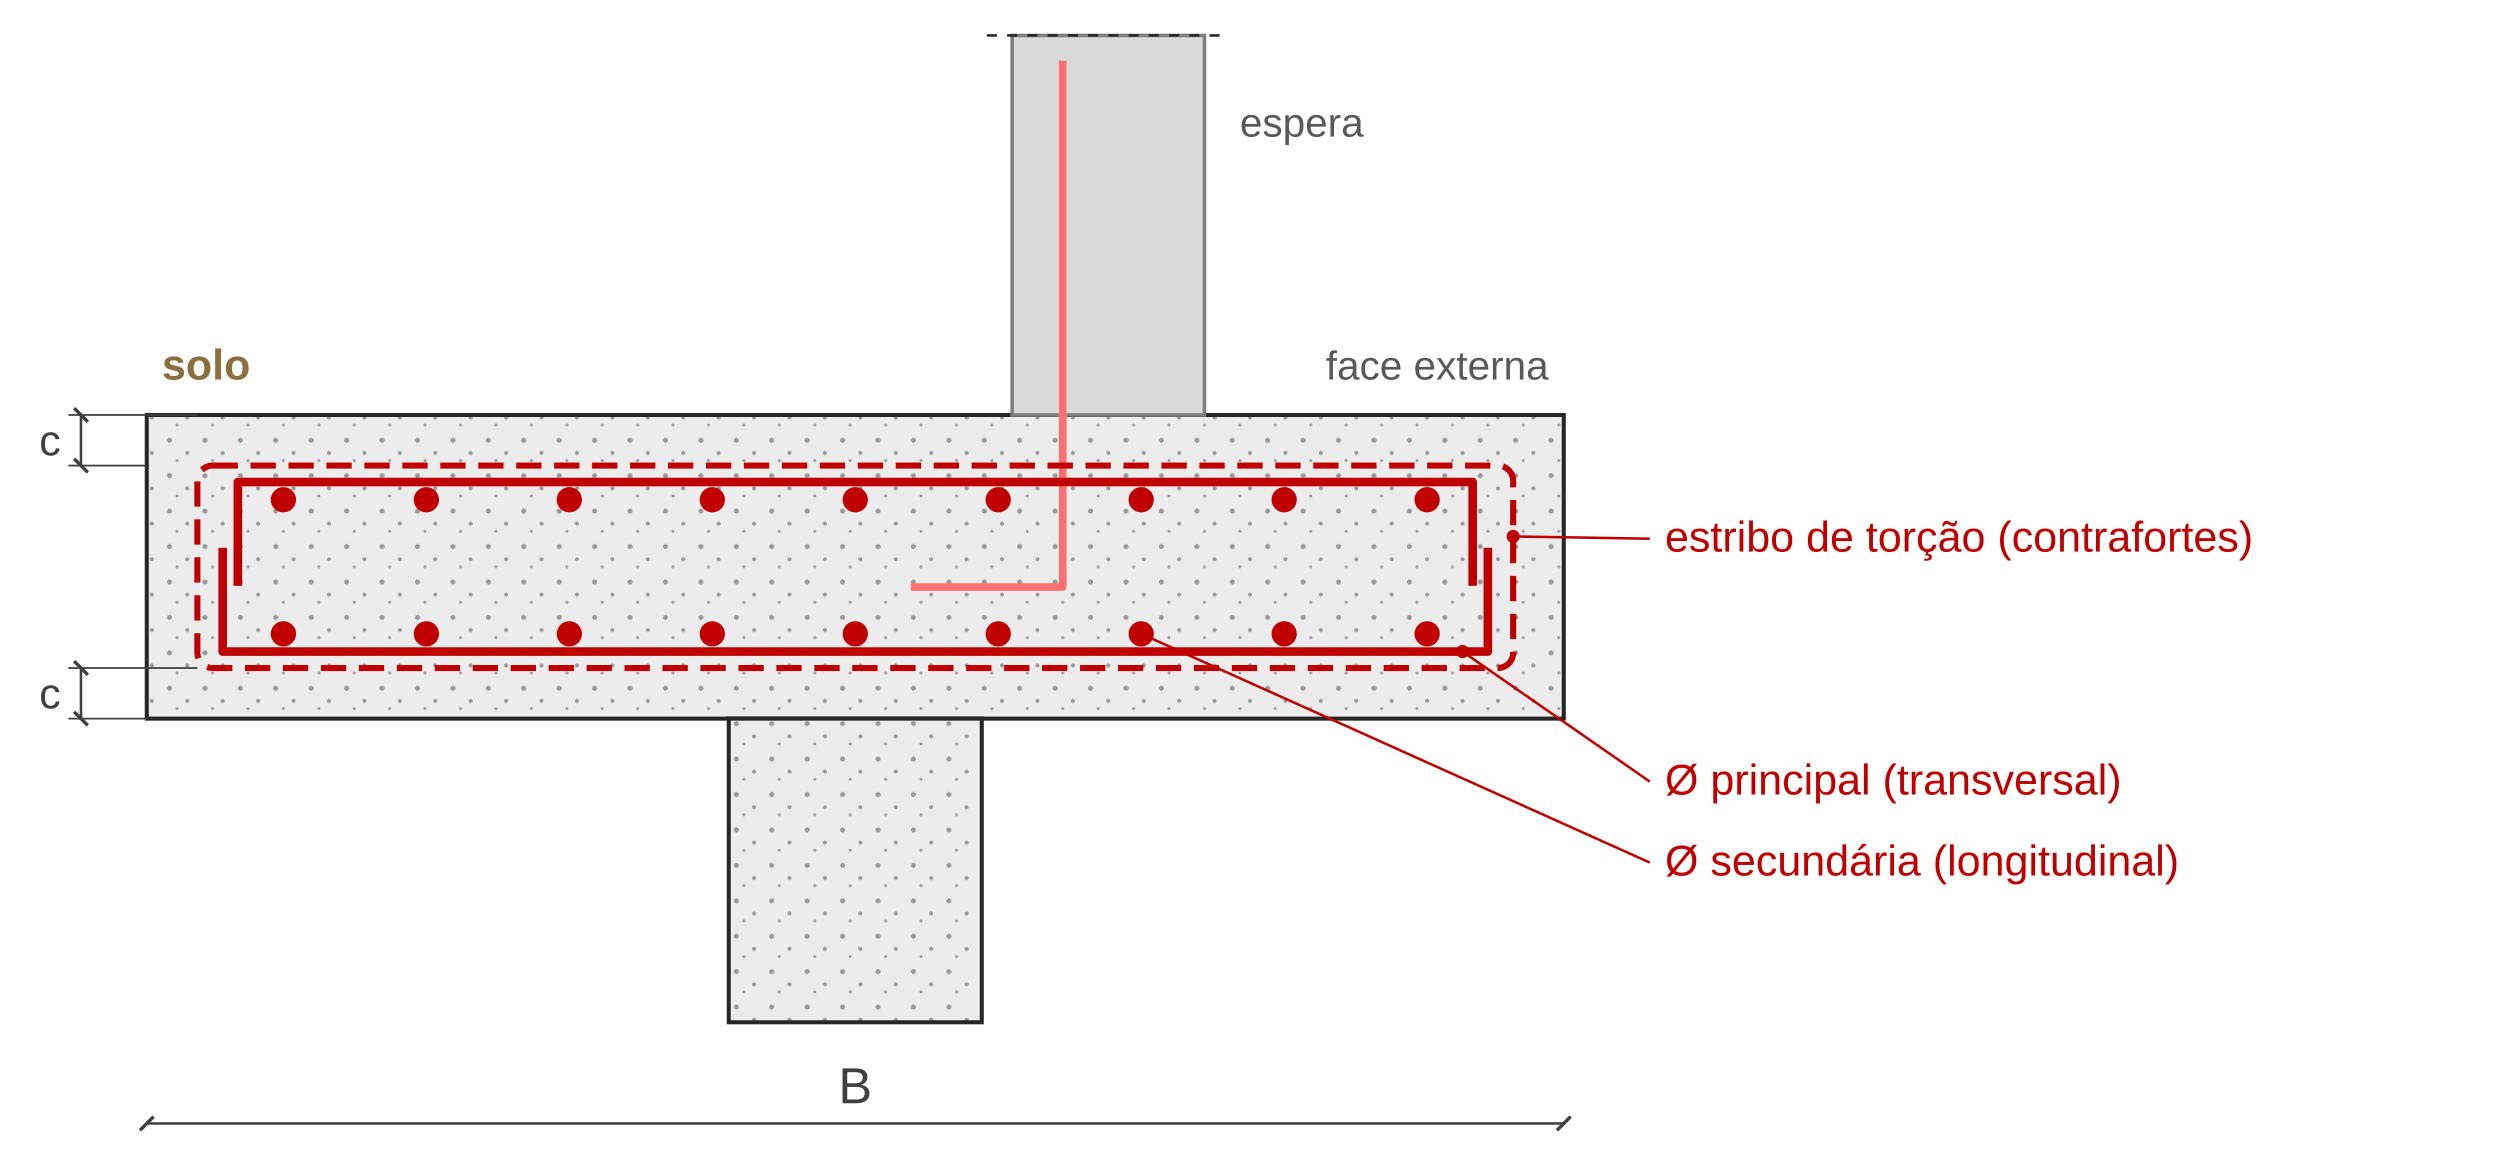
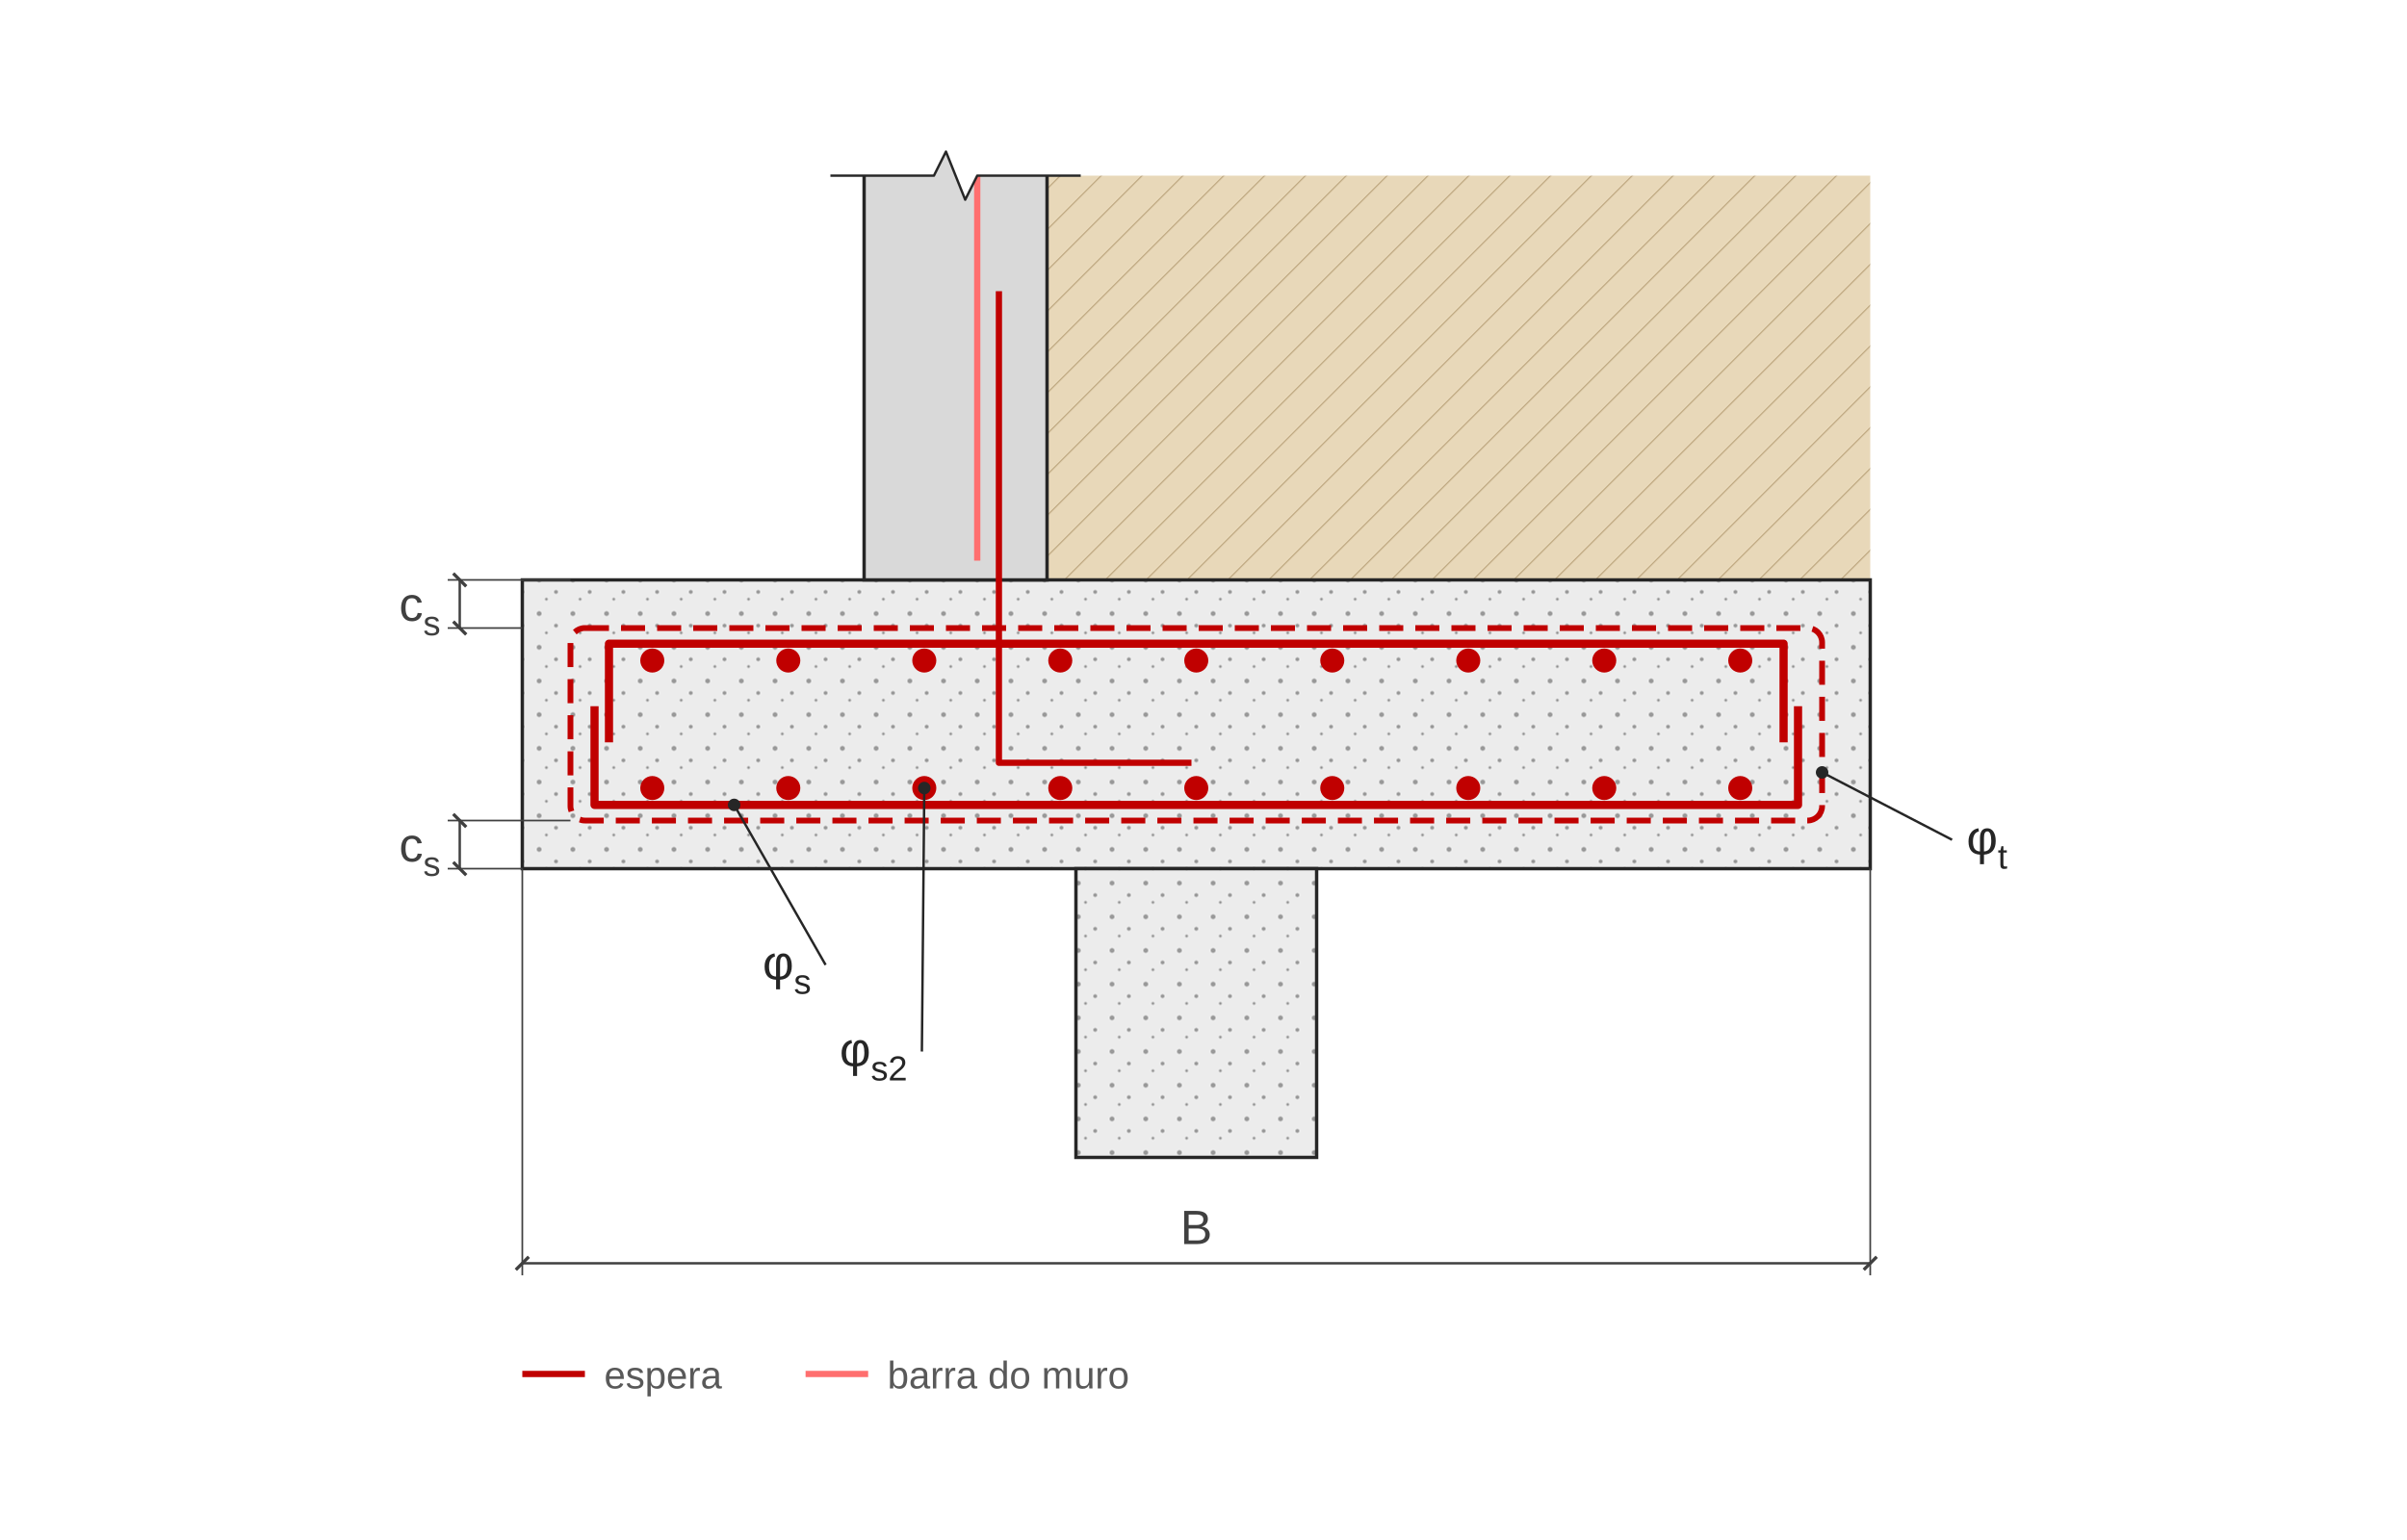
- <svg xmlns="http://www.w3.org/2000/svg" data-figura="fig18" width="988" height="458" viewBox="62 96 988 458">
+ <svg xmlns="http://www.w3.org/2000/svg" data-figura="fig18" width="1000" height="640" viewBox="-67 29 1000 640">
  <defs>
    <marker id="fig18-arr" viewBox="0 0 10 10" refX="10" refY="5" markerWidth="7" markerHeight="7" orient="auto-start-reverse">
      <path d="M0,0 L10,5 L0,10 z" fill="#404040" />
    </marker>
    <marker id="fig18-arrL" viewBox="0 0 10 10" refX="10" refY="5" markerWidth="7" markerHeight="7" orient="auto-start-reverse">
      <path d="M0,0 L10,5 L0,10 z" fill="#c55a11" />
    </marker>
    <marker id="fig18-arrA" viewBox="0 0 10 10" refX="10" refY="5" markerWidth="7" markerHeight="7" orient="auto-start-reverse">
      <path d="M0,0 L10,5 L0,10 z" fill="#2e75b6" />
    </marker>
    <marker id="fig18-arrP" viewBox="0 0 10 10" refX="10" refY="5" markerWidth="7" markerHeight="7" orient="auto-start-reverse">
      <path d="M0,0 L10,5 L0,10 z" fill="#548235" />
    </marker>
    <marker id="fig18-tick" viewBox="0 0 10 10" refX="5" refY="5" markerWidth="9" markerHeight="9" orient="auto">
      <path d="M2,8 L8,2" stroke="#404040" stroke-width="1.5" />
    </marker>
    <pattern id="fig18-soilh" patternUnits="userSpaceOnUse" width="12" height="12" patternTransform="rotate(45)">
      <rect width="12" height="12" fill="#e8d8b9" />
      <line x1="0" y1="0" x2="0" y2="12" stroke="#8d6e3f" stroke-width="1" opacity="0.45" />
    </pattern>
    <pattern id="fig18-conc" patternUnits="userSpaceOnUse" width="14" height="14">
      <rect width="14" height="14" fill="#ececec" />
      <circle cx="3" cy="4" r="1" fill="#9a9a9a" />
      <circle cx="10" cy="9" r="0.8" fill="#9a9a9a" />
      <circle cx="6" cy="12" r="0.6" fill="#9a9a9a" />
    </pattern>
    <pattern id="fig18-brita" patternUnits="userSpaceOnUse" width="16" height="16">
      <rect width="16" height="16" fill="#f2f2f2" />
      <circle cx="4" cy="4" r="3" fill="none" stroke="#a6a6a6" stroke-width="1" />
      <circle cx="12" cy="11" r="3.4" fill="none" stroke="#a6a6a6" stroke-width="1" />
      <circle cx="3" cy="13" r="1.8" fill="none" stroke="#a6a6a6" stroke-width="1" />
    </pattern>
  </defs>
-   <rect data-fundo="" x="62" y="96" width="988" height="458" fill="#ffffff" />
+   <rect data-fundo="" x="-67" y="29" width="1000" height="640" fill="#ffffff" />
  <g id="fig18-conteudo">
-     <rect x="120.00" y="260.00" width="560.00" height="120.00" fill="url(#fig18-conc)" stroke="#262626" stroke-width="1.6" />
-     <rect x="350.00" y="380.00" width="100.00" height="120.00" fill="url(#fig18-conc)" stroke="#262626" stroke-width="1.6" />
-     <rect x="462.00" y="110.00" width="76.00" height="150.00" fill="#d9d9d9" stroke="#7f7f7f" stroke-width="1.4" />
-     <line x1="452.00" y1="110.00" x2="548.00" y2="110.00" stroke="#262626" stroke-width="1" stroke-dasharray="4,4" />
-     <polyline points="482.00,120.00 482.00,328.00 422.00,328.00" fill="none" stroke="#ff6f6f" stroke-width="3" stroke-linejoin="round" />
+     <polygon points="368.00,270.00 710.00,270.00 710.00,102.00 368.00,102.00" fill="url(#fig18-soilh)" stroke="none" stroke-width="1.2" />
+     <rect x="150.00" y="270.00" width="560.00" height="120.00" fill="url(#fig18-conc)" stroke="#262626" stroke-width="1.4" />
+     <rect x="380.00" y="390.00" width="100.00" height="120.00" fill="url(#fig18-conc)" stroke="#262626" stroke-width="1.4" />
+     <rect x="292.00" y="90.00" width="76.00" height="180.00" fill="#d9d9d9" stroke="#262626" stroke-width="1.4" />
+     <polyline points="348.00,150.00 348.00,346.00 428.00,346.00" fill="none" stroke="#c00000" stroke-width="2.6" stroke-linejoin="round" />
+     <line x1="339.00" y1="102.00" x2="339.00" y2="262.00" stroke="#ff6f6f" stroke-width="2.6" />
+     <polygon points="278.00,102.00 321.00,102.00 326.00,92.00 334.00,112.00 339.00,102.00 382.00,102.00 382.00,86.00 278.00,86.00" fill="#ffffff" stroke="none" stroke-width="1.2" />
+     <polyline points="278.00,102.00 321.00,102.00 326.00,92.00 334.00,112.00 339.00,102.00 382.00,102.00" fill="none" stroke="#262626" stroke-width="1" stroke-linejoin="round" />
    <g data-campo="phi_tor">
-       <rect x="140.00" y="280.00" width="520.00" height="80.00" fill="none" stroke="#c00000" stroke-width="2.4" rx="6" stroke-dasharray="10,5" />
+       <rect x="170.00" y="290.00" width="520.00" height="80.00" fill="none" stroke="#c00000" stroke-width="2.4" rx="6" stroke-dasharray="10,5" />
    </g>
    <g data-campo="phi_sap">
-       <polyline points="150.00,312.50 150.00,353.50 650.00,353.50 650.00,312.50" fill="none" stroke="#c00000" stroke-width="3.4" stroke-linejoin="round" />
-       <polyline points="156.00,327.50 156.00,286.50 644.00,286.50 644.00,327.50" fill="none" stroke="#c00000" stroke-width="3.4" stroke-linejoin="round" />
+       <polyline points="180.00,322.50 180.00,363.50 680.00,363.50 680.00,322.50" fill="none" stroke="#c00000" stroke-width="3.4" stroke-linejoin="round" />
+       <polyline points="186.00,337.50 186.00,296.50 674.00,296.50 674.00,337.50" fill="none" stroke="#c00000" stroke-width="3.4" stroke-linejoin="round" />
    </g>
    <g data-campo="phi_sap2">
-       <circle cx="174.00" cy="346.50" r="5.00" fill="#c00000" stroke="none" stroke-width="1" />
-       <circle cx="174.00" cy="293.50" r="5.00" fill="#c00000" stroke="none" stroke-width="1" />
-       <circle cx="230.50" cy="346.50" r="5.00" fill="#c00000" stroke="none" stroke-width="1" />
-       <circle cx="230.50" cy="293.50" r="5.00" fill="#c00000" stroke="none" stroke-width="1" />
-       <circle cx="287.00" cy="346.50" r="5.00" fill="#c00000" stroke="none" stroke-width="1" />
-       <circle cx="287.00" cy="293.50" r="5.00" fill="#c00000" stroke="none" stroke-width="1" />
-       <circle cx="343.50" cy="346.50" r="5.00" fill="#c00000" stroke="none" stroke-width="1" />
-       <circle cx="343.50" cy="293.50" r="5.00" fill="#c00000" stroke="none" stroke-width="1" />
-       <circle cx="400.00" cy="346.50" r="5.00" fill="#c00000" stroke="none" stroke-width="1" />
-       <circle cx="400.00" cy="293.50" r="5.00" fill="#c00000" stroke="none" stroke-width="1" />
-       <circle cx="456.50" cy="346.50" r="5.00" fill="#c00000" stroke="none" stroke-width="1" />
-       <circle cx="456.50" cy="293.50" r="5.00" fill="#c00000" stroke="none" stroke-width="1" />
-       <circle cx="513.00" cy="346.50" r="5.00" fill="#c00000" stroke="none" stroke-width="1" />
-       <circle cx="513.00" cy="293.50" r="5.00" fill="#c00000" stroke="none" stroke-width="1" />
-       <circle cx="569.50" cy="346.50" r="5.00" fill="#c00000" stroke="none" stroke-width="1" />
-       <circle cx="569.50" cy="293.50" r="5.00" fill="#c00000" stroke="none" stroke-width="1" />
-       <circle cx="626.00" cy="346.50" r="5.00" fill="#c00000" stroke="none" stroke-width="1" />
-       <circle cx="626.00" cy="293.50" r="5.00" fill="#c00000" stroke="none" stroke-width="1" />
+       <circle cx="204.00" cy="356.50" r="5.00" fill="#c00000" stroke="none" stroke-width="1" />
+       <circle cx="204.00" cy="303.50" r="5.00" fill="#c00000" stroke="none" stroke-width="1" />
+       <circle cx="260.50" cy="356.50" r="5.00" fill="#c00000" stroke="none" stroke-width="1" />
+       <circle cx="260.50" cy="303.50" r="5.00" fill="#c00000" stroke="none" stroke-width="1" />
+       <circle cx="317.00" cy="356.50" r="5.00" fill="#c00000" stroke="none" stroke-width="1" />
+       <circle cx="317.00" cy="303.50" r="5.00" fill="#c00000" stroke="none" stroke-width="1" />
+       <circle cx="373.50" cy="356.50" r="5.00" fill="#c00000" stroke="none" stroke-width="1" />
+       <circle cx="373.50" cy="303.50" r="5.00" fill="#c00000" stroke="none" stroke-width="1" />
+       <circle cx="430.00" cy="356.50" r="5.00" fill="#c00000" stroke="none" stroke-width="1" />
+       <circle cx="430.00" cy="303.50" r="5.00" fill="#c00000" stroke="none" stroke-width="1" />
+       <circle cx="486.50" cy="356.50" r="5.00" fill="#c00000" stroke="none" stroke-width="1" />
+       <circle cx="486.50" cy="303.50" r="5.00" fill="#c00000" stroke="none" stroke-width="1" />
+       <circle cx="543.00" cy="356.50" r="5.00" fill="#c00000" stroke="none" stroke-width="1" />
+       <circle cx="543.00" cy="303.50" r="5.00" fill="#c00000" stroke="none" stroke-width="1" />
+       <circle cx="599.50" cy="356.50" r="5.00" fill="#c00000" stroke="none" stroke-width="1" />
+       <circle cx="599.50" cy="303.50" r="5.00" fill="#c00000" stroke="none" stroke-width="1" />
+       <circle cx="656.00" cy="356.50" r="5.00" fill="#c00000" stroke="none" stroke-width="1" />
+       <circle cx="656.00" cy="303.50" r="5.00" fill="#c00000" stroke="none" stroke-width="1" />
    </g>
    <g data-campo="cob_sap">
-       <line x1="140.00" y1="360.00" x2="89.00" y2="360.00" stroke="#404040" stroke-width="0.7" />
-       <line x1="120.00" y1="380.00" x2="89.00" y2="380.00" stroke="#404040" stroke-width="0.7" />
-       <line x1="94.00" y1="360.00" x2="94.00" y2="380.00" stroke="#404040" stroke-width="1" marker-start="url(#fig18-tick)" marker-end="url(#fig18-tick)" />
-       <text x="86.00" y="375.95" font-size="17" text-anchor="end" fill="#404040" font-weight="normal" style="font-family:Arial,'DejaVu Sans',sans-serif;">c</text>
-       <line x1="140.00" y1="260.00" x2="89.00" y2="260.00" stroke="#404040" stroke-width="0.7" />
-       <line x1="120.00" y1="280.00" x2="89.00" y2="280.00" stroke="#404040" stroke-width="0.7" />
-       <line x1="94.00" y1="260.00" x2="94.00" y2="280.00" stroke="#404040" stroke-width="1" marker-start="url(#fig18-tick)" marker-end="url(#fig18-tick)" />
-       <text x="86.00" y="275.95" font-size="17" text-anchor="end" fill="#404040" font-weight="normal" style="font-family:Arial,'DejaVu Sans',sans-serif;">c</text>
+       <line x1="170.00" y1="270.00" x2="119.00" y2="270.00" stroke="#404040" stroke-width="0.7" />
+       <line x1="150.00" y1="290.00" x2="119.00" y2="290.00" stroke="#404040" stroke-width="0.7" />
+       <line x1="124.00" y1="270.00" x2="124.00" y2="290.00" stroke="#404040" stroke-width="1" marker-start="url(#fig18-tick)" marker-end="url(#fig18-tick)" />
+       <text x="116.00" y="287.00" font-size="20" text-anchor="end" fill="#404040" font-weight="normal" style="font-family:Arial,'DejaVu Sans',sans-serif;">c<tspan dy="6.0" font-size="14.4">s</tspan>
+       </text>
+       <line x1="170.00" y1="370.00" x2="119.00" y2="370.00" stroke="#404040" stroke-width="0.7" />
+       <line x1="150.00" y1="390.00" x2="119.00" y2="390.00" stroke="#404040" stroke-width="0.7" />
+       <line x1="124.00" y1="370.00" x2="124.00" y2="390.00" stroke="#404040" stroke-width="1" marker-start="url(#fig18-tick)" marker-end="url(#fig18-tick)" />
+       <text x="116.00" y="387.00" font-size="20" text-anchor="end" fill="#404040" font-weight="normal" style="font-family:Arial,'DejaVu Sans',sans-serif;">c<tspan dy="6.0" font-size="14.4">s</tspan>
+       </text>
    </g>
    <g data-campo="phi_sap">
-       <line x1="714.00" y1="404.90" x2="640.00" y2="353.50" stroke="#c00000" stroke-width="1" />
-       <circle cx="640.00" cy="353.50" r="2.60" fill="#c00000" stroke="none" stroke-width="1" />
-       <text x="720.00" y="410.00" font-size="17" text-anchor="start" fill="#c00000" font-weight="normal" style="font-family:Arial,'DejaVu Sans',sans-serif;">Ø principal (transversal)</text>
+       <line x1="276.00" y1="430.00" x2="238.00" y2="363.50" stroke="#262626" stroke-width="1" />
+       <circle cx="238.00" cy="363.50" r="2.60" fill="#262626" stroke="none" stroke-width="1" />
+       <text x="270.00" y="436.00" font-size="20" text-anchor="end" fill="#262626" font-weight="normal" style="font-family:Arial,'DejaVu Sans',sans-serif;">φ<tspan dy="6.0" font-size="14.4">s</tspan>
+       </text>
    </g>
    <g data-campo="phi_sap2">
-       <line x1="714.00" y1="436.90" x2="513.00" y2="346.50" stroke="#c00000" stroke-width="1" />
-       <circle cx="513.00" cy="346.50" r="2.60" fill="#c00000" stroke="none" stroke-width="1" />
-       <text x="720.00" y="442.00" font-size="17" text-anchor="start" fill="#c00000" font-weight="normal" style="font-family:Arial,'DejaVu Sans',sans-serif;">Ø secundária (longitudinal)</text>
+       <line x1="316.00" y1="466.00" x2="317.00" y2="356.50" stroke="#262626" stroke-width="1" />
+       <circle cx="317.00" cy="356.50" r="2.60" fill="#262626" stroke="none" stroke-width="1" />
+       <text x="310.00" y="472.00" font-size="20" text-anchor="end" fill="#262626" font-weight="normal" style="font-family:Arial,'DejaVu Sans',sans-serif;">φ<tspan dy="6.0" font-size="14.4">s2</tspan>
+       </text>
    </g>
    <g data-campo="phi_tor">
-       <line x1="714.00" y1="308.90" x2="660.00" y2="308.00" stroke="#c00000" stroke-width="1" />
-       <circle cx="660.00" cy="308.00" r="2.60" fill="#c00000" stroke="none" stroke-width="1" />
-       <text x="720.00" y="314.00" font-size="17" text-anchor="start" fill="#c00000" font-weight="normal" style="font-family:Arial,'DejaVu Sans',sans-serif;">estribo de torção (contrafortes)</text>
+       <line x1="744.00" y1="378.00" x2="690.00" y2="350.00" stroke="#262626" stroke-width="1" />
+       <circle cx="690.00" cy="350.00" r="2.60" fill="#262626" stroke="none" stroke-width="1" />
+       <text x="750.00" y="384.00" font-size="20" text-anchor="start" fill="#262626" font-weight="normal" style="font-family:Arial,'DejaVu Sans',sans-serif;">φ<tspan dy="6.0" font-size="14.4">t</tspan>
+       </text>
    </g>
-     <text x="552.00" y="150.00" font-size="16" text-anchor="start" fill="#595959" font-weight="normal" style="font-family:Arial,'DejaVu Sans',sans-serif;">espera</text>
-     <text x="126.00" y="246.00" font-size="17" text-anchor="start" fill="#8d6e3f" font-weight="bold" style="font-family:Arial,'DejaVu Sans',sans-serif;">solo</text>
-     <text x="674.00" y="246.00" font-size="16" text-anchor="end" fill="#595959" font-weight="normal" style="font-family:Arial,'DejaVu Sans',sans-serif;">face externa</text>
-     <line x1="120.00" y1="540.00" x2="680.00" y2="540.00" stroke="#404040" stroke-width="1" marker-start="url(#fig18-tick)" marker-end="url(#fig18-tick)" />
-     <text x="400.00" y="532.00" font-size="20" text-anchor="middle" fill="#404040" font-weight="normal" style="font-family:Arial,'DejaVu Sans',sans-serif;">B</text>
+     <line x1="150.00" y1="390.00" x2="150.00" y2="559.00" stroke="#404040" stroke-width="0.7" />
+     <line x1="710.00" y1="390.00" x2="710.00" y2="559.00" stroke="#404040" stroke-width="0.7" />
+     <line x1="150.00" y1="554.00" x2="710.00" y2="554.00" stroke="#404040" stroke-width="1" marker-start="url(#fig18-tick)" marker-end="url(#fig18-tick)" />
+     <text x="430.00" y="546.00" font-size="20" text-anchor="middle" fill="#404040" font-weight="normal" style="font-family:Arial,'DejaVu Sans',sans-serif;">B</text>
+     <line x1="150.00" y1="600.00" x2="176.00" y2="600.00" stroke="#c00000" stroke-width="2.6" />
+     <text x="184.00" y="606.00" font-size="16" text-anchor="start" fill="#595959" font-weight="normal" style="font-family:Arial,'DejaVu Sans',sans-serif;">espera</text>
+     <line x1="267.68" y1="600.00" x2="293.68" y2="600.00" stroke="#ff6f6f" stroke-width="2.6" />
+     <text x="301.68" y="606.00" font-size="16" text-anchor="start" fill="#595959" font-weight="normal" style="font-family:Arial,'DejaVu Sans',sans-serif;">barra do muro</text>
  </g>
</svg>
